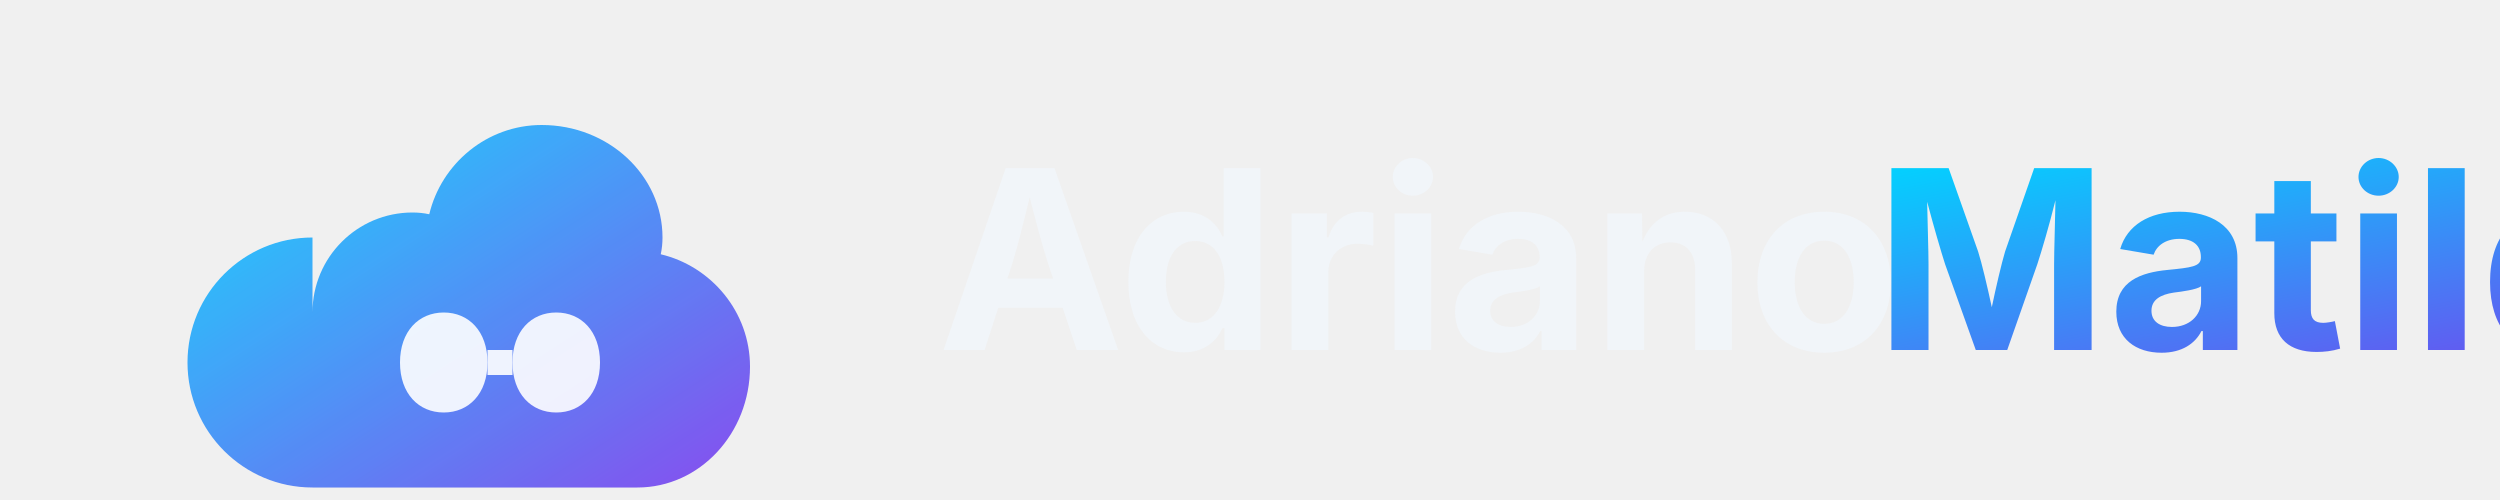
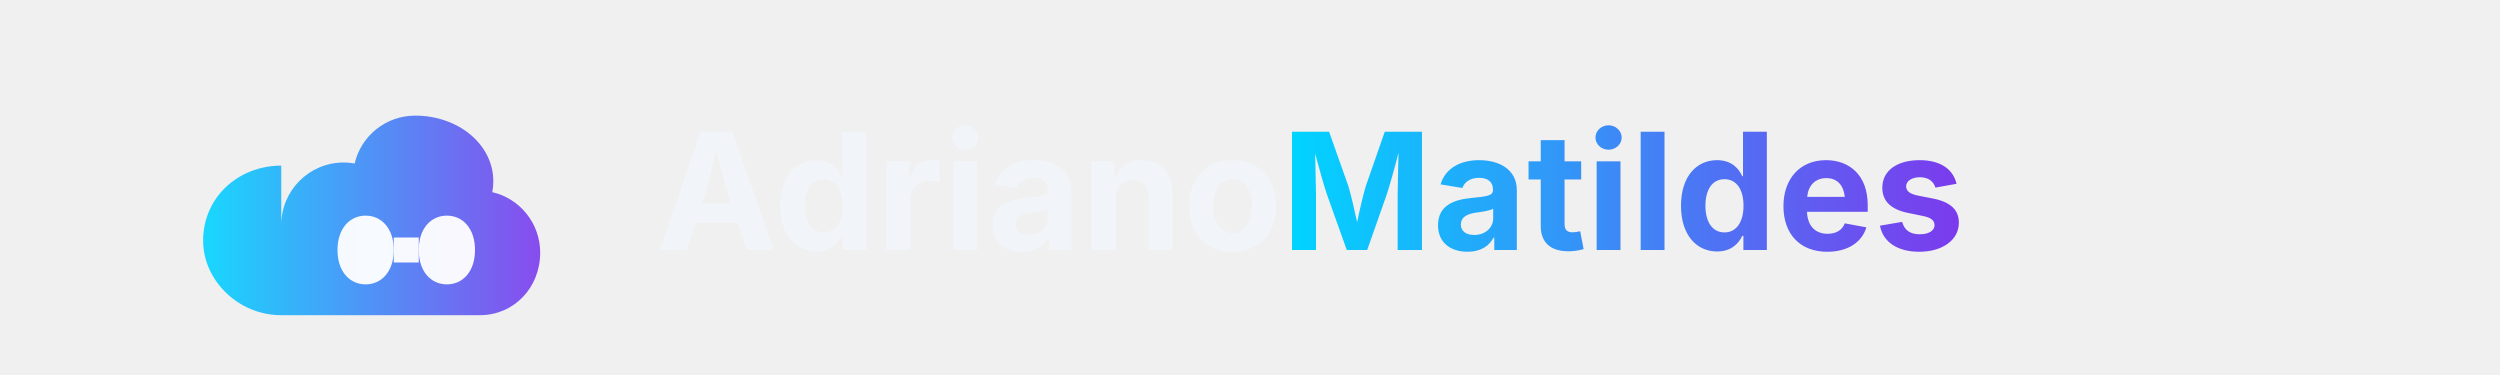
- <svg xmlns="http://www.w3.org/2000/svg" width="200" height="40" viewBox="0 0 200 40" fill="none">
+ <svg xmlns="http://www.w3.org/2000/svg" width="400" height="60" viewBox="0 0 400 60" fill="none">
  <defs>
-     <linearGradient id="logoGradient" x1="0%" y1="0%" x2="100%" y2="100%">
+     <linearGradient id="logoGradient" x1="0%" y1="0%" x2="100%" y2="0%">
      <stop offset="0%" style="stop-color:#00d4ff;stop-opacity:1" />
      <stop offset="100%" style="stop-color:#7c3aed;stop-opacity:1" />
    </linearGradient>
  </defs>
-   <g transform="translate(0, 5)">
-     <path d="M25 20C25 15.582 28.582 12 33 12C33.464 12 33.912 12.048 34.342 12.14C35.301 8.102 38.951 5 43.333 5C48.678 5 53 9.029 53 14C53 14.464 52.952 14.912 52.86 15.342C56.898 16.301 60 19.951 60 24.333C60 29.678 55.971 34 51 34H25C19.477 34 15 29.523 15 24C15 18.477 19.477 14 25 14V20Z" fill="url(#logoGradient)" opacity="0.9" />
-     <path d="M32 24C32 21.5 33.5 20 35.5 20C37.5 20 39 21.5 39 24C39 26.5 37.5 28 35.5 28C33.5 28 32 26.5 32 24Z" fill="white" opacity="0.9" />
-     <path d="M48 24C48 21.5 46.5 20 44.5 20C42.5 20 41 21.5 41 24C41 26.5 42.5 28 44.5 28C46.5 28 48 26.5 48 24Z" fill="white" opacity="0.9" />
-     <rect x="39" y="23" width="2" height="2" fill="white" opacity="0.9" />
+   <g transform="translate(10, 10)">
+     <path d="M35 26C35 20.477 39.477 16 45 16C45.598 16 46.181 16.056 46.746 16.161C47.748 11.792 51.695 8.5 56.429 8.5C63.332 8.5 68.929 13.097 68.929 19C68.929 19.598 68.873 20.181 68.767 20.746C73.137 21.748 76.429 25.695 76.429 30.429C76.429 36.038 72.227 40.429 66.786 40.429H35C28.096 40.429 22.5 34.832 22.5 28.5C22.5 21.596 28.096 16.5 35 16.5V26Z" fill="url(#logoGradient)" opacity="0.9" />
+     <path d="M44 30C44 26.5 46 24.5 48.5 24.5C51 24.5 53 26.5 53 30C53 33.5 51 35.5 48.5 35.5C46 35.5 44 33.5 44 30Z" fill="white" opacity="0.95" />
+     <path d="M66 30C66 26.5 64 24.5 61.5 24.5C59 24.5 57 26.5 57 30C57 33.5 59 35.5 61.5 35.5C64 35.5 66 33.5 66 30Z" fill="white" opacity="0.95" />
+     <rect x="53" y="28" width="4" height="4" fill="white" opacity="0.95" />
  </g>
-   <text x="75" y="28" font-family="'Inter', sans-serif" font-size="20" font-weight="700" fill="#f1f5f9">
-     Adriano
-   </text>
-   <text x="75" y="28" font-family="'Inter', sans-serif" font-size="20" font-weight="700" fill="url(#logoGradient)" dx="75">
-     Matildes
-   </text>
+   <text x="105" y="40" font-family="Inter, sans-serif" font-size="26" font-weight="bold" fill="#f1f5f9">Adriano</text>
+   <text x="205" y="40" font-family="Inter, sans-serif" font-size="26" font-weight="bold" fill="url(#logoGradient)">Matildes</text>
</svg>
